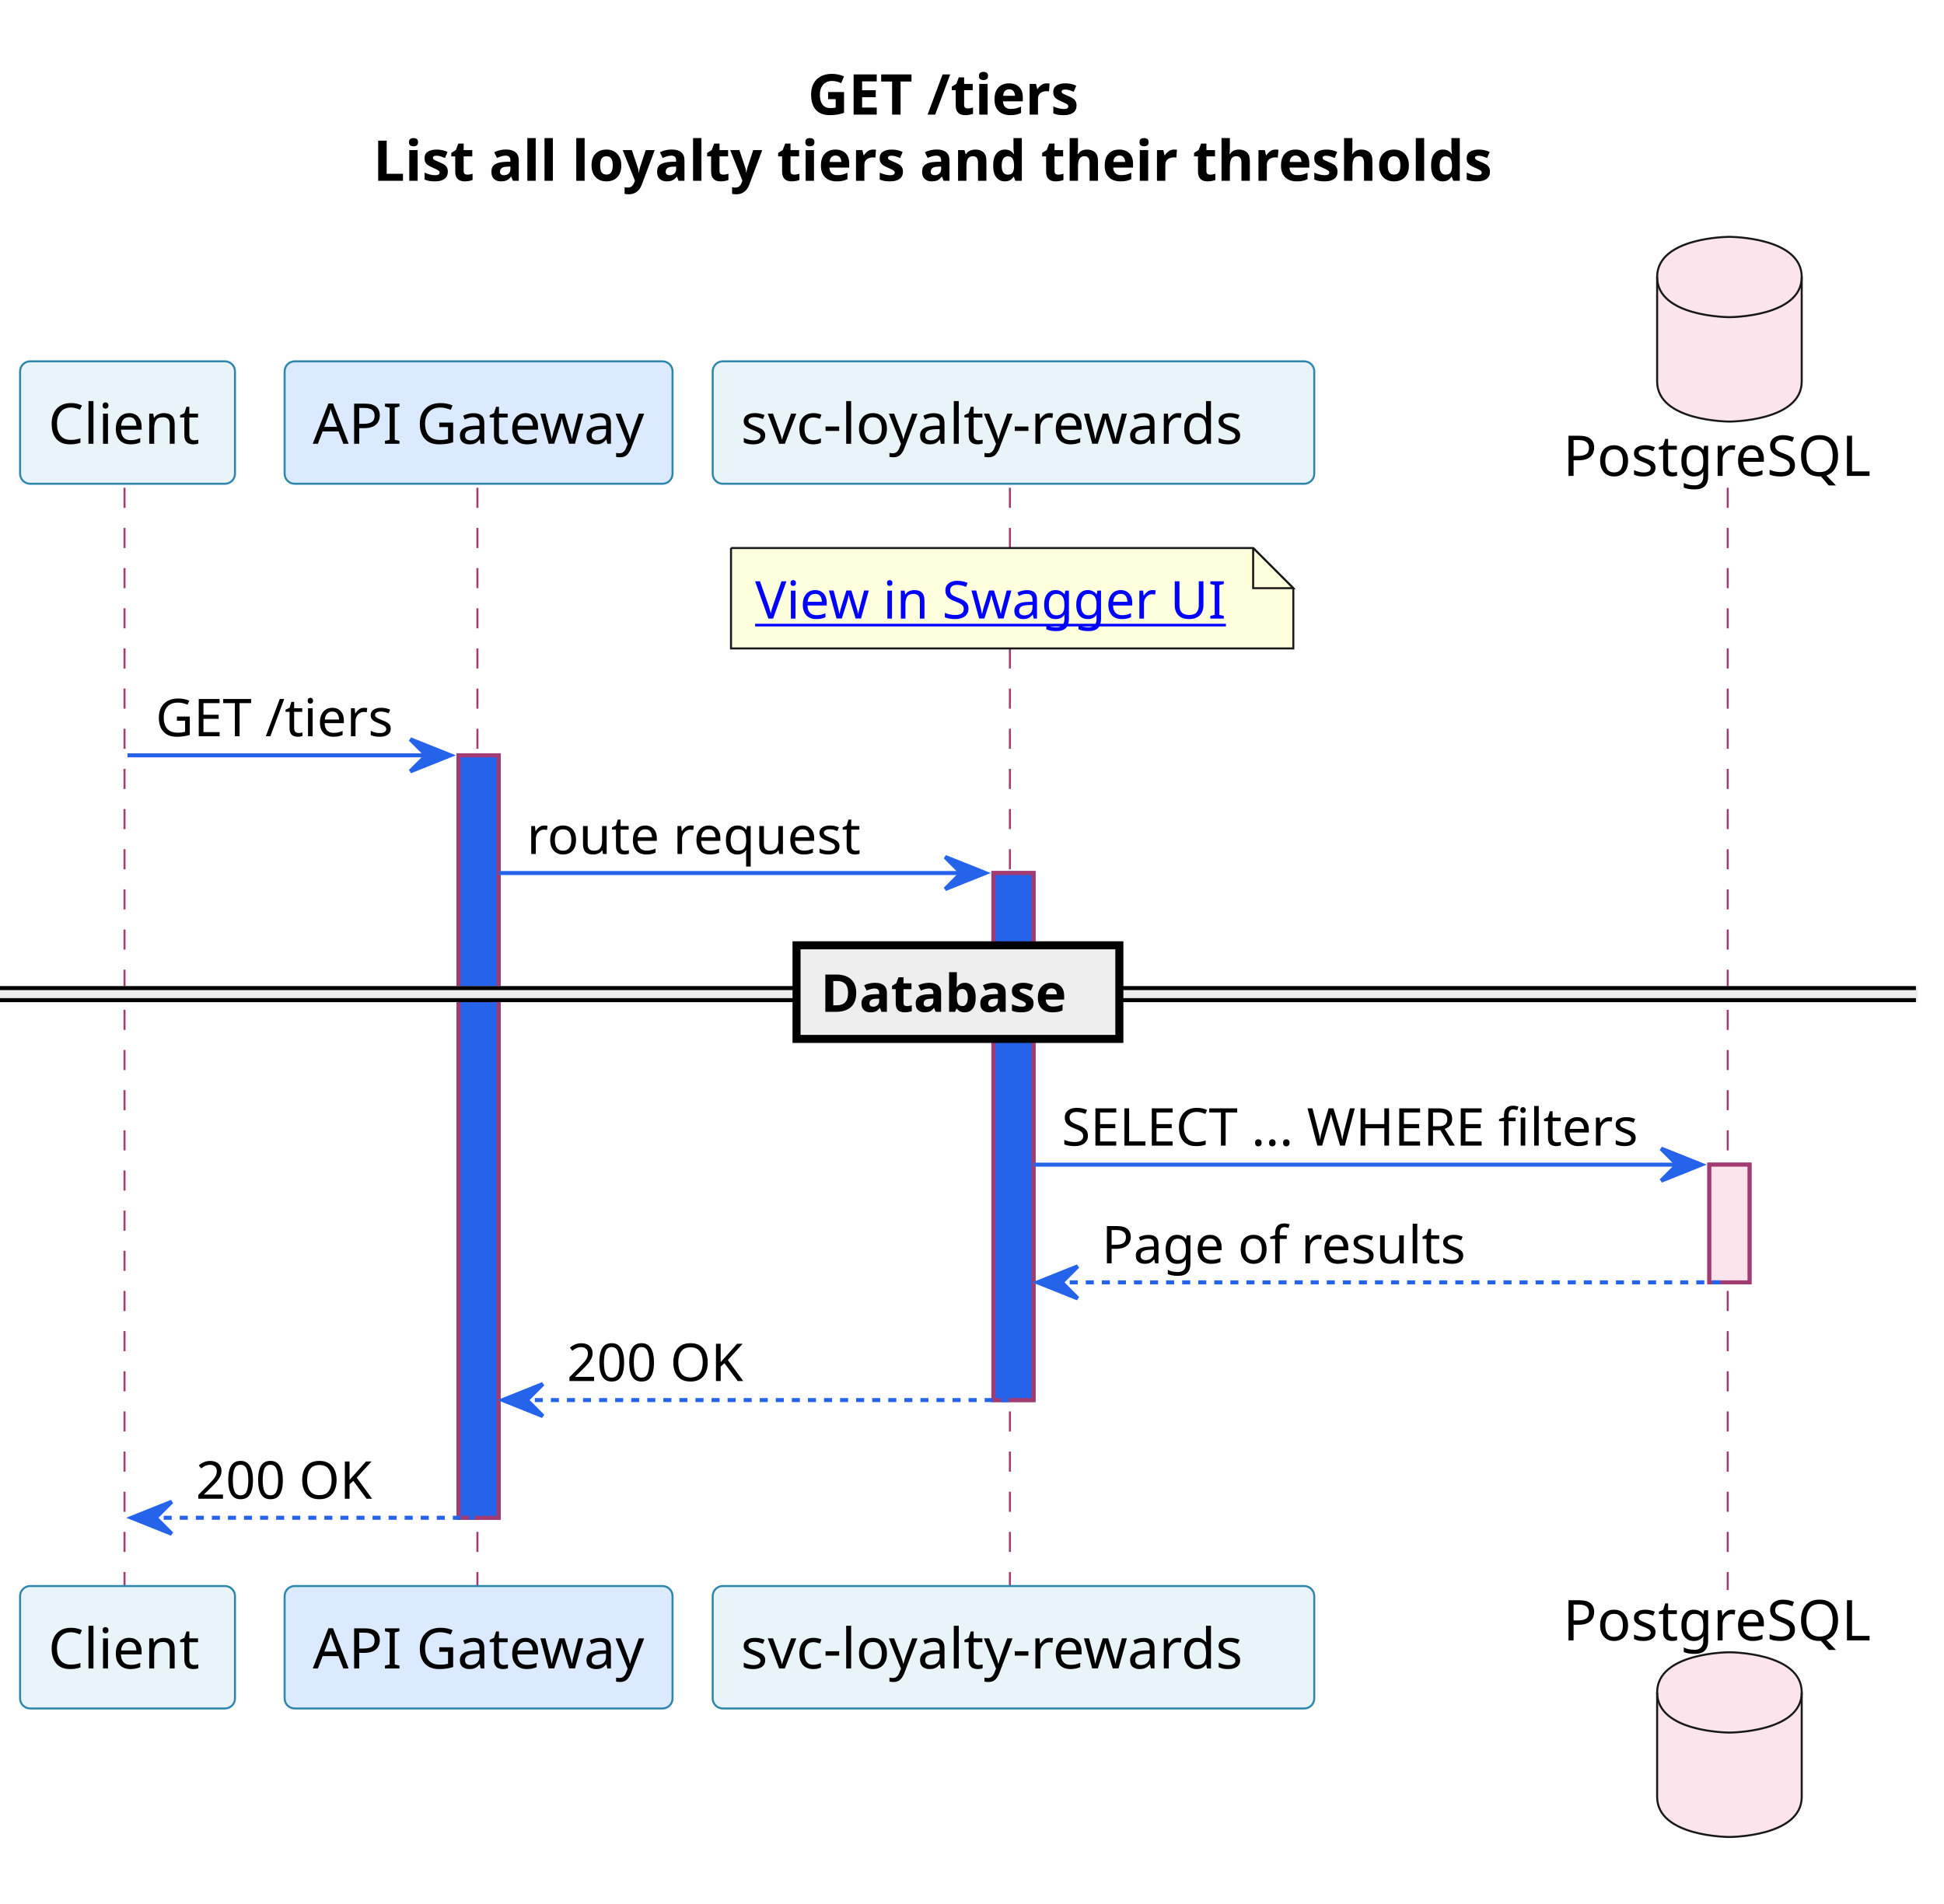
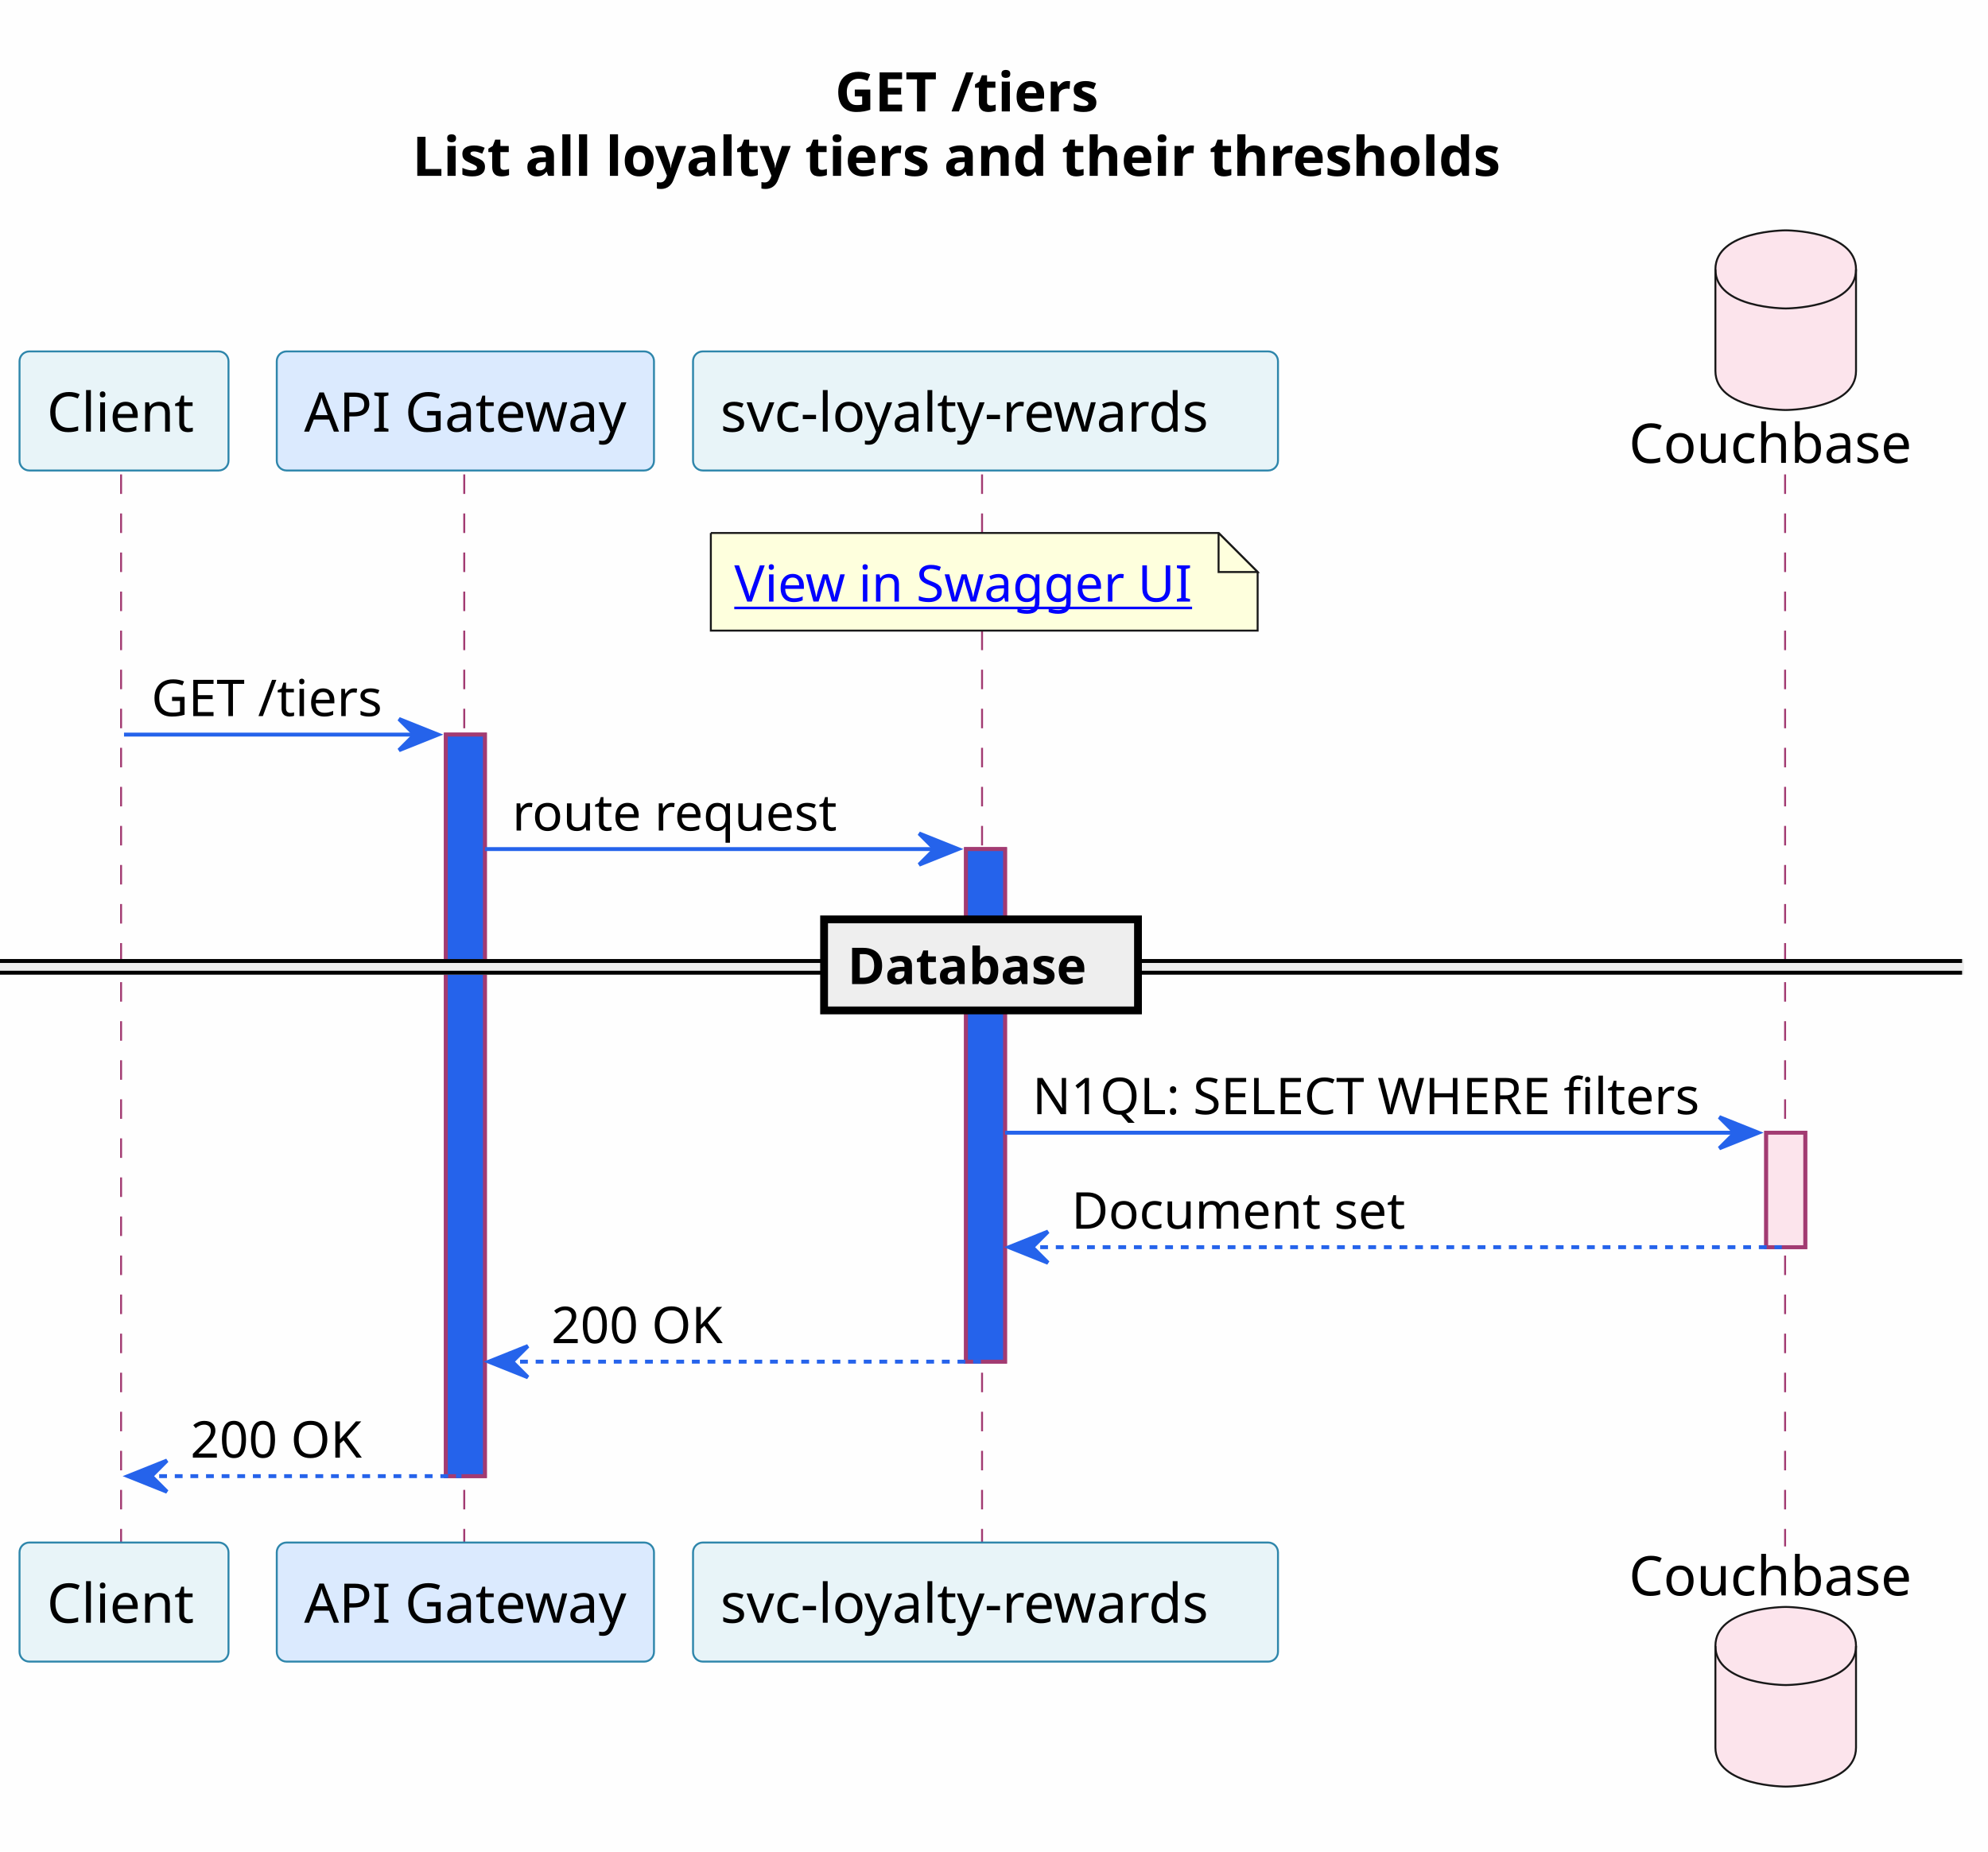
- <svg xmlns="http://www.w3.org/2000/svg" xmlns:xlink="http://www.w3.org/1999/xlink" contentStyleType="text/css" data-diagram-type="SEQUENCE" height="474px" preserveAspectRatio="none" style="width:484px;height:474px;background:#FEFEFE;" version="1.1" viewBox="0 0 484 474" width="484px" zoomAndPan="magnify">
+ <svg xmlns="http://www.w3.org/2000/svg" xmlns:xlink="http://www.w3.org/1999/xlink" contentStyleType="text/css" data-diagram-type="SEQUENCE" height="474px" preserveAspectRatio="none" style="width:509px;height:474px;background:#FEFEFE;" version="1.1" viewBox="0 0 509 474" width="509px" zoomAndPan="magnify">
  <defs />
  <g>
-     <rect fill="#FEFEFE" height="474" style="stroke:none;stroke-width:1;" width="484" x="0" y="0" />
-     <text fill="#000000" font-family="Segoe UI" font-size="14" font-weight="bold" lengthAdjust="spacing" textLength="73.746" x="201.129" y="28.535">GET /tiers</text>
-     <text fill="#000000" font-family="Segoe UI" font-size="14" font-weight="bold" lengthAdjust="spacing" textLength="290.213" x="92.895" y="45.023">List all loyalty tiers and their thresholds</text>
+     <rect fill="#FEFEFE" height="474" style="stroke:none;stroke-width:1;" width="509" x="0" y="0" />
+     <text fill="#000000" font-family="Segoe UI" font-size="14" font-weight="bold" lengthAdjust="spacing" textLength="73.746" x="213.809" y="28.535">GET /tiers</text>
+     <text fill="#000000" font-family="Segoe UI" font-size="14" font-weight="bold" lengthAdjust="spacing" textLength="290.213" x="105.575" y="45.023">List all loyalty tiers and their thresholds</text>
    <g>
      <rect fill="#2563EB" height="189.863" style="stroke:#A23B72;stroke-width:1;" width="10" x="114.153" y="188.086" />
    </g>
    <g>
      <rect fill="#2563EB" height="131.242" style="stroke:#A23B72;stroke-width:1;" width="10" x="247.326" y="217.397" />
    </g>
    <g>
-       <rect fill="#FCE4EC" height="29.311" style="stroke:#A23B72;stroke-width:1;" width="10" x="425.579" y="290.018" />
+       <rect fill="#FCE4EC" height="29.311" style="stroke:#A23B72;stroke-width:1;" width="10" x="452.207" y="290.018" />
    </g>
    <g>
      <rect fill="#000000" fill-opacity="0" height="274.484" width="8" x="27.752" y="121.465" />
      <line style="stroke:#A23B72;stroke-width:0.5;stroke-dasharray:5,5;" x1="31" x2="31" y1="121.465" y2="395.949" />
    </g>
    <g>
      <rect fill="#000000" fill-opacity="0" height="274.484" width="8" x="115.153" y="121.465" />
      <line style="stroke:#A23B72;stroke-width:0.5;stroke-dasharray:5,5;" x1="118.864" x2="118.864" y1="121.465" y2="395.949" />
    </g>
    <g>
      <rect fill="#000000" fill-opacity="0" height="274.484" width="8" x="248.326" y="121.465" />
      <line style="stroke:#A23B72;stroke-width:0.5;stroke-dasharray:5,5;" x1="251.442" x2="251.442" y1="121.465" y2="395.949" />
    </g>
    <g>
-       <rect fill="#000000" fill-opacity="0" height="274.484" width="8" x="426.579" y="121.465" />
-       <line style="stroke:#A23B72;stroke-width:0.5;stroke-dasharray:5,5;" x1="430.154" x2="430.154" y1="121.465" y2="395.949" />
+       <rect fill="#000000" fill-opacity="0" height="274.484" width="8" x="453.207" y="121.465" />
+       <line style="stroke:#A23B72;stroke-width:0.5;stroke-dasharray:5,5;" x1="457.05" x2="457.05" y1="121.465" y2="395.949" />
    </g>
    <g class="participant participant-head" data-participant="Client">
      <rect fill="#E8F4F8" height="30.488" rx="2.5" ry="2.5" style="stroke:#2E86AB;stroke-width:0.5;" width="53.505" x="5" y="89.977" />
      <text fill="#000000" font-family="Segoe UI" font-size="14" lengthAdjust="spacing" textLength="39.505" x="12" y="110.512">Client</text>
    </g>
    <g class="participant participant-tail" data-participant="Client">
      <rect fill="#E8F4F8" height="30.488" rx="2.5" ry="2.5" style="stroke:#2E86AB;stroke-width:0.5;" width="53.505" x="5" y="394.949" />
      <text fill="#000000" font-family="Segoe UI" font-size="14" lengthAdjust="spacing" textLength="39.505" x="12" y="415.484">Client</text>
    </g>
    <g class="participant participant-head" data-participant="GW">
      <rect fill="#DBEAFE" height="30.488" rx="2.5" ry="2.5" style="stroke:#2E86AB;stroke-width:0.5;" width="96.578" x="70.864" y="89.977" />
      <text fill="#000000" font-family="Segoe UI" font-size="14" lengthAdjust="spacing" textLength="82.578" x="77.864" y="110.512">API Gateway</text>
    </g>
    <g class="participant participant-tail" data-participant="GW">
      <rect fill="#DBEAFE" height="30.488" rx="2.5" ry="2.5" style="stroke:#2E86AB;stroke-width:0.5;" width="96.578" x="70.864" y="394.949" />
      <text fill="#000000" font-family="Segoe UI" font-size="14" lengthAdjust="spacing" textLength="82.578" x="77.864" y="415.484">API Gateway</text>
    </g>
    <g class="participant participant-head" data-participant="Svc">
      <a href="/microservices/svc-loyalty-rewards/" target="_top" title="/microservices/svc-loyalty-rewards/" xlink:actuate="onRequest" xlink:href="/microservices/svc-loyalty-rewards/" xlink:show="new" xlink:title="/microservices/svc-loyalty-rewards/" xlink:type="simple">
        <rect fill="#E8F4F8" height="30.488" rx="2.5" ry="2.5" style="stroke:#2E86AB;stroke-width:0.5;" width="149.769" x="177.442" y="89.977" />
        <text fill="#000000" font-family="Segoe UI" font-size="14" lengthAdjust="spacing" textLength="135.769" x="184.442" y="110.512">svc-loyalty-rewards</text>
      </a>
    </g>
    <g class="participant participant-tail" data-participant="Svc">
      <a href="/microservices/svc-loyalty-rewards/" target="_top" title="/microservices/svc-loyalty-rewards/" xlink:actuate="onRequest" xlink:href="/microservices/svc-loyalty-rewards/" xlink:show="new" xlink:title="/microservices/svc-loyalty-rewards/" xlink:type="simple">
        <rect fill="#E8F4F8" height="30.488" rx="2.5" ry="2.5" style="stroke:#2E86AB;stroke-width:0.5;" width="149.769" x="177.442" y="394.949" />
        <text fill="#000000" font-family="Segoe UI" font-size="14" lengthAdjust="spacing" textLength="135.769" x="184.442" y="415.484">svc-loyalty-rewards</text>
      </a>
    </g>
    <g class="participant participant-head" data-participant="DB">
-       <text fill="#000000" font-family="Segoe UI" font-size="14" lengthAdjust="spacing" textLength="76.85" x="389.154" y="118.512">PostgreSQL</text>
-       <path d="M412.579,68.977 C412.579,58.977 430.579,58.977 430.579,58.977 C430.579,58.977 448.579,58.977 448.579,68.977 L448.579,94.977 C448.579,104.977 430.579,104.977 430.579,104.977 C430.579,104.977 412.579,104.977 412.579,94.977 L412.579,68.977" fill="#FCE4EC" style="stroke:#181818;stroke-width:0.5;" />
-       <path d="M412.579,68.977 C412.579,78.977 430.579,78.977 430.579,78.977 C430.579,78.977 448.579,78.977 448.579,68.977" fill="none" style="stroke:#181818;stroke-width:0.5;" />
+       <text fill="#000000" font-family="Segoe UI" font-size="14" lengthAdjust="spacing" textLength="74.314" x="417.05" y="118.512">Couchbase</text>
+       <path d="M439.207,68.977 C439.207,58.977 457.207,58.977 457.207,58.977 C457.207,58.977 475.207,58.977 475.207,68.977 L475.207,94.977 C475.207,104.977 457.207,104.977 457.207,104.977 C457.207,104.977 439.207,104.977 439.207,94.977 L439.207,68.977" fill="#FCE4EC" style="stroke:#181818;stroke-width:0.5;" />
+       <path d="M439.207,68.977 C439.207,78.977 457.207,78.977 457.207,78.977 C457.207,78.977 475.207,78.977 475.207,68.977" fill="none" style="stroke:#181818;stroke-width:0.5;" />
    </g>
    <g class="participant participant-tail" data-participant="DB">
-       <text fill="#000000" font-family="Segoe UI" font-size="14" lengthAdjust="spacing" textLength="76.85" x="389.154" y="408.484">PostgreSQL</text>
-       <path d="M412.579,421.438 C412.579,411.438 430.579,411.438 430.579,411.438 C430.579,411.438 448.579,411.438 448.579,421.438 L448.579,447.438 C448.579,457.438 430.579,457.438 430.579,457.438 C430.579,457.438 412.579,457.438 412.579,447.438 L412.579,421.438" fill="#FCE4EC" style="stroke:#181818;stroke-width:0.5;" />
-       <path d="M412.579,421.438 C412.579,431.438 430.579,431.438 430.579,431.438 C430.579,431.438 448.579,431.438 448.579,421.438" fill="none" style="stroke:#181818;stroke-width:0.5;" />
+       <text fill="#000000" font-family="Segoe UI" font-size="14" lengthAdjust="spacing" textLength="74.314" x="417.05" y="408.484">Couchbase</text>
+       <path d="M439.207,421.438 C439.207,411.438 457.207,411.438 457.207,411.438 C457.207,411.438 475.207,411.438 475.207,421.438 L475.207,447.438 C475.207,457.438 457.207,457.438 457.207,457.438 C457.207,457.438 439.207,457.438 439.207,447.438 L439.207,421.438" fill="#FCE4EC" style="stroke:#181818;stroke-width:0.5;" />
+       <path d="M439.207,421.438 C439.207,431.438 457.207,431.438 457.207,431.438 C457.207,431.438 475.207,431.438 475.207,421.438" fill="none" style="stroke:#181818;stroke-width:0.5;" />
    </g>
    <g>
      <rect fill="#2563EB" height="189.863" style="stroke:#A23B72;stroke-width:1;" width="10" x="114.153" y="188.086" />
    </g>
    <g>
      <rect fill="#2563EB" height="131.242" style="stroke:#A23B72;stroke-width:1;" width="10" x="247.326" y="217.397" />
    </g>
    <g>
-       <rect fill="#FCE4EC" height="29.311" style="stroke:#A23B72;stroke-width:1;" width="10" x="425.579" y="290.018" />
+       <rect fill="#FCE4EC" height="29.311" style="stroke:#A23B72;stroke-width:1;" width="10" x="452.207" y="290.018" />
    </g>
    <path d="M182,136.465 L182,161.465 L322,161.465 L322,146.465 L312,136.465 L182,136.465" fill="#FEFFDD" style="stroke:#181818;stroke-width:0.5;" />
    <path d="M312,136.465 L312,146.465 L322,146.465 L312,136.465" fill="#FEFFDD" style="stroke:#181818;stroke-width:0.5;" />
    <a href="/services/api/svc-loyalty-rewards.html#/Tiers/listTiers" target="_top" title="/services/api/svc-loyalty-rewards.html#/Tiers/listTiers" xlink:actuate="onRequest" xlink:href="/services/api/svc-loyalty-rewards.html#/Tiers/listTiers" xlink:show="new" xlink:title="/services/api/svc-loyalty-rewards.html#/Tiers/listTiers" xlink:type="simple">
      <text fill="#0000FF" font-family="Segoe UI" font-size="13" lengthAdjust="spacing" text-decoration="underline" textLength="119.406" x="188" y="154.033">View in Swagger UI</text>
    </a>
    <g class="message" data-participant-1="Client" data-participant-2="GW">
      <polygon fill="#2563EB" points="102.153,184.086,112.153,188.086,102.153,192.086,106.153,188.086" style="stroke:#2563EB;stroke-width:1;" />
      <line style="stroke:#2563EB;stroke-width:1;" x1="31.752" x2="108.153" y1="188.086" y2="188.086" />
      <text fill="#000000" font-family="Segoe UI" font-size="13" lengthAdjust="spacing" textLength="63.4" x="38.752" y="183.344">GET /tiers</text>
    </g>
    <g class="message" data-participant-1="GW" data-participant-2="Svc">
      <polygon fill="#2563EB" points="235.326,213.397,245.326,217.397,235.326,221.397,239.326,217.397" style="stroke:#2563EB;stroke-width:1;" />
      <line style="stroke:#2563EB;stroke-width:1;" x1="124.153" x2="241.326" y1="217.397" y2="217.397" />
      <text fill="#000000" font-family="Segoe UI" font-size="13" lengthAdjust="spacing" textLength="85.135" x="131.153" y="212.654">route request</text>
    </g>
-     <rect fill="#EEEEEE" height="3" style="stroke:#EEEEEE;stroke-width:1;" width="477.003" x="0" y="246.052" />
-     <line style="stroke:#000000;stroke-width:1;" x1="0" x2="477.003" y1="246.052" y2="246.052" />
-     <line style="stroke:#000000;stroke-width:1;" x1="0" x2="477.003" y1="249.052" y2="249.052" />
-     <rect fill="#EEEEEE" height="23.311" style="stroke:#000000;stroke-width:2;" width="80.371" x="198.316" y="235.397" />
-     <text fill="#000000" font-family="Segoe UI" font-size="13" font-weight="bold" lengthAdjust="spacing" textLength="62.086" x="204.316" y="251.965">Database</text>
+     <rect fill="#EEEEEE" height="3" style="stroke:#EEEEEE;stroke-width:1;" width="502.364" x="0" y="246.052" />
+     <line style="stroke:#000000;stroke-width:1;" x1="0" x2="502.364" y1="246.052" y2="246.052" />
+     <line style="stroke:#000000;stroke-width:1;" x1="0" x2="502.364" y1="249.052" y2="249.052" />
+     <rect fill="#EEEEEE" height="23.311" style="stroke:#000000;stroke-width:2;" width="80.371" x="210.996" y="235.397" />
+     <text fill="#000000" font-family="Segoe UI" font-size="13" font-weight="bold" lengthAdjust="spacing" textLength="62.086" x="216.996" y="251.965">Database</text>
    <g class="message" data-participant-1="Svc" data-participant-2="DB">
-       <polygon fill="#2563EB" points="413.579,286.018,423.579,290.018,413.579,294.018,417.579,290.018" style="stroke:#2563EB;stroke-width:1;" />
-       <line style="stroke:#2563EB;stroke-width:1;" x1="257.326" x2="419.579" y1="290.018" y2="290.018" />
-       <text fill="#000000" font-family="Segoe UI" font-size="13" lengthAdjust="spacing" textLength="149.252" x="264.326" y="285.275">SELECT ... WHERE filters</text>
+       <polygon fill="#2563EB" points="440.207,286.018,450.207,290.018,440.207,294.018,444.207,290.018" style="stroke:#2563EB;stroke-width:1;" />
+       <line style="stroke:#2563EB;stroke-width:1;" x1="257.326" x2="446.207" y1="290.018" y2="290.018" />
+       <text fill="#000000" font-family="Segoe UI" font-size="13" lengthAdjust="spacing" textLength="175.881" x="264.326" y="285.275">N1QL: SELECT WHERE filters</text>
    </g>
    <g class="message" data-participant-1="DB" data-participant-2="Svc">
      <polygon fill="#2563EB" points="268.326,315.328,258.326,319.328,268.326,323.328,264.326,319.328" style="stroke:#2563EB;stroke-width:1;" />
-       <line style="stroke:#2563EB;stroke-width:1;stroke-dasharray:2,2;" x1="262.326" x2="429.579" y1="319.328" y2="319.328" />
-       <text fill="#000000" font-family="Segoe UI" font-size="13" lengthAdjust="spacing" textLength="93.209" x="274.326" y="314.586">Page of results</text>
+       <line style="stroke:#2563EB;stroke-width:1;stroke-dasharray:2,2;" x1="262.326" x2="456.207" y1="319.328" y2="319.328" />
+       <text fill="#000000" font-family="Segoe UI" font-size="13" lengthAdjust="spacing" textLength="87.604" x="274.326" y="314.586">Document set</text>
    </g>
    <g class="message" data-participant-1="Svc" data-participant-2="GW">
      <polygon fill="#2563EB" points="135.153,344.639,125.153,348.639,135.153,352.639,131.153,348.639" style="stroke:#2563EB;stroke-width:1;" />
      <line style="stroke:#2563EB;stroke-width:1;stroke-dasharray:2,2;" x1="129.153" x2="251.326" y1="348.639" y2="348.639" />
      <text fill="#000000" font-family="Segoe UI" font-size="13" lengthAdjust="spacing" textLength="47.36" x="141.153" y="343.897">200 OK</text>
    </g>
    <g class="message" data-participant-1="GW" data-participant-2="Client">
      <polygon fill="#2563EB" points="42.752,373.949,32.752,377.949,42.752,381.949,38.752,377.949" style="stroke:#2563EB;stroke-width:1;" />
      <line style="stroke:#2563EB;stroke-width:1;stroke-dasharray:2,2;" x1="36.752" x2="118.153" y1="377.949" y2="377.949" />
      <text fill="#000000" font-family="Segoe UI" font-size="13" lengthAdjust="spacing" textLength="47.36" x="48.752" y="373.207">200 OK</text>
    </g>
  </g>
</svg>
